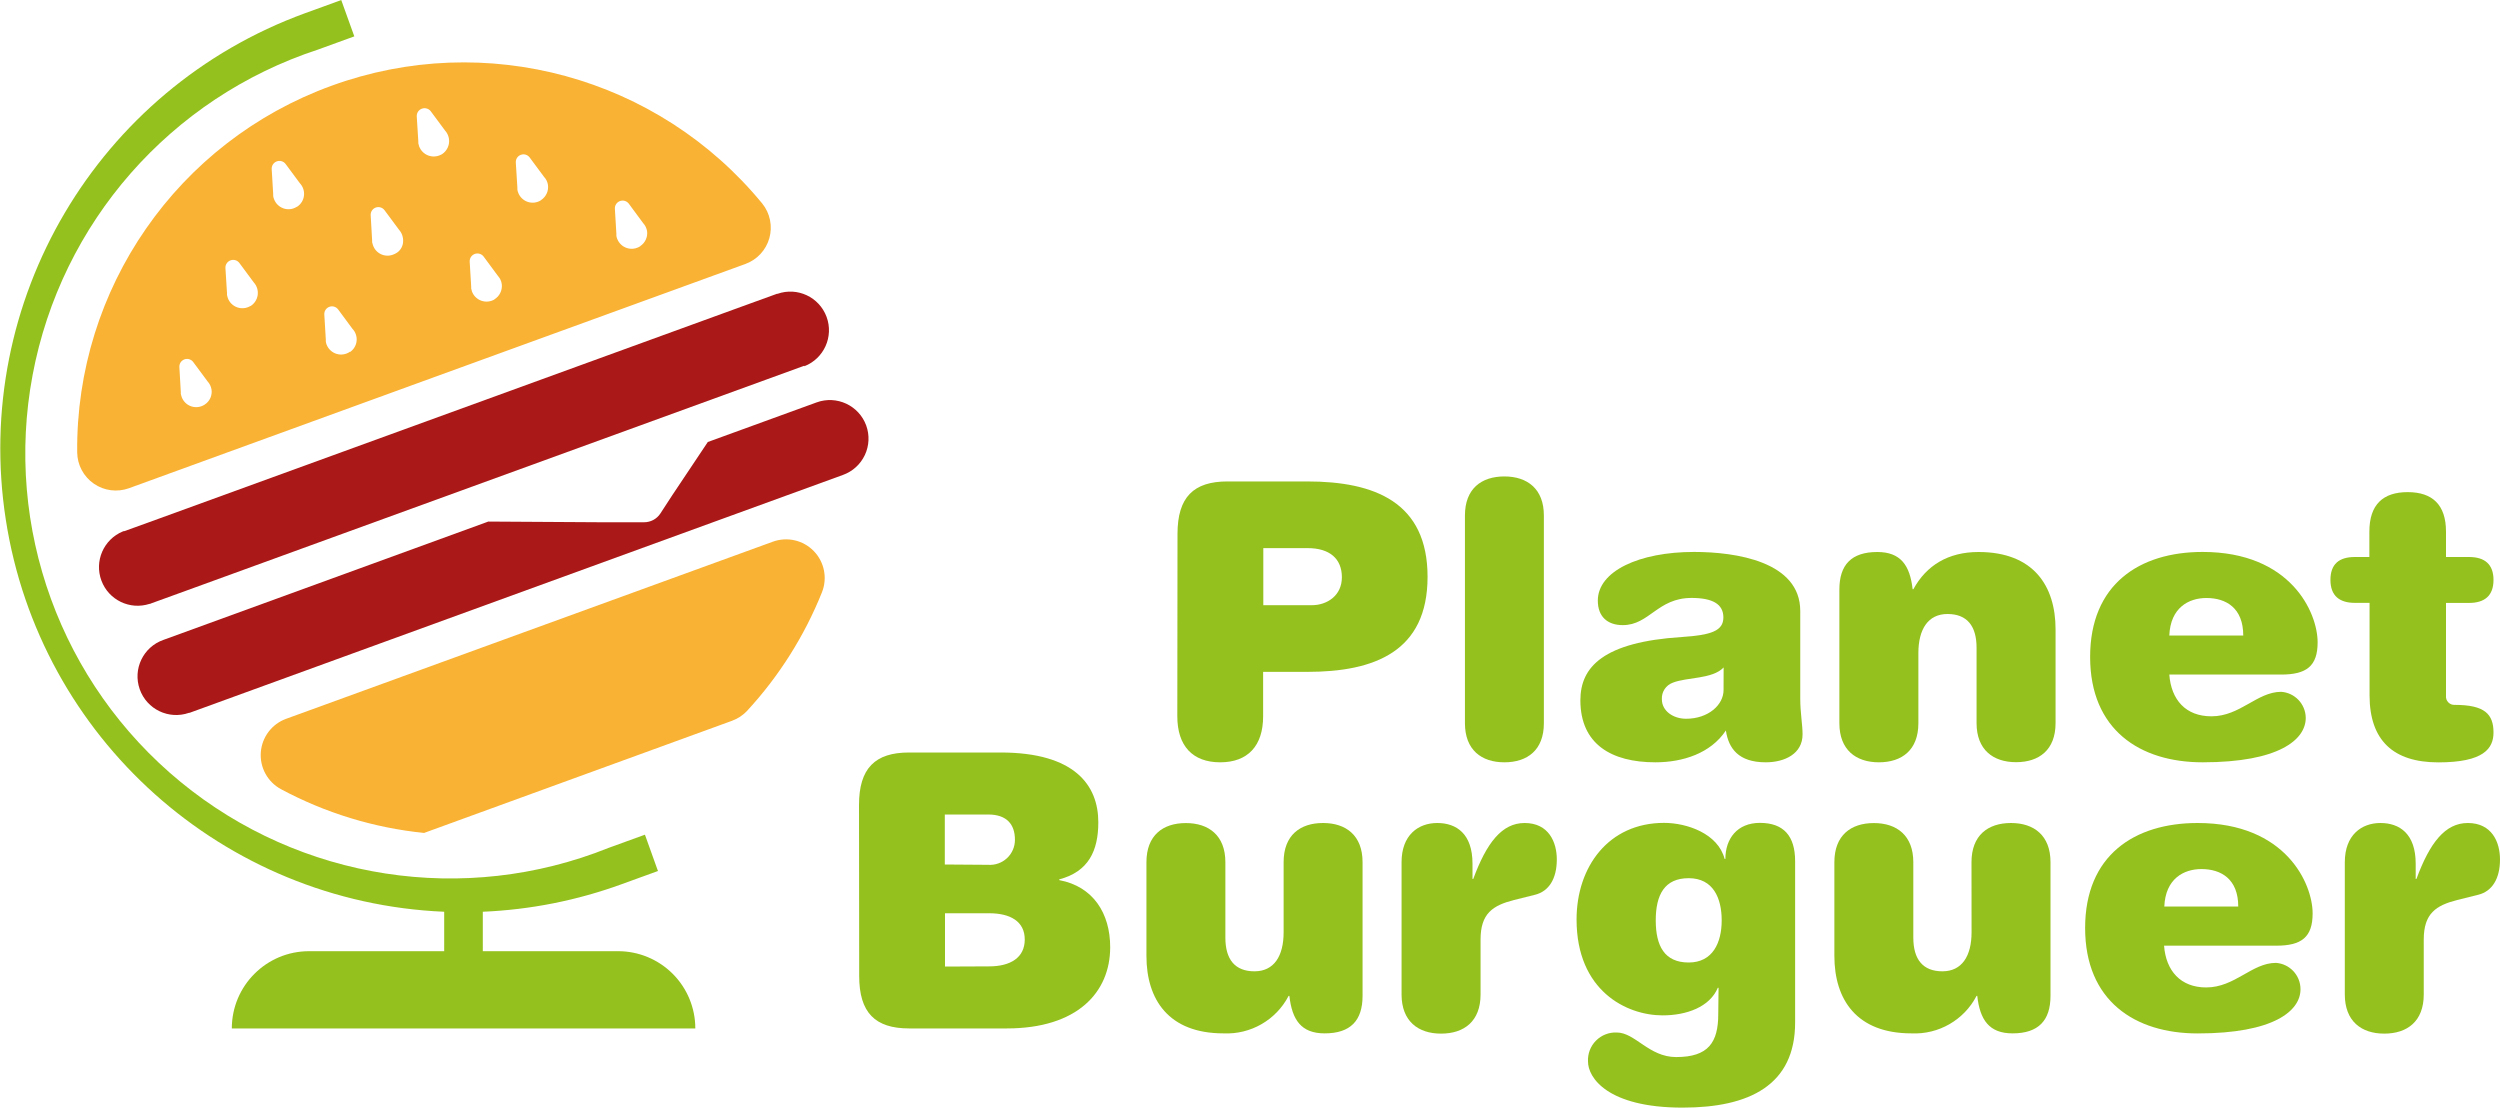
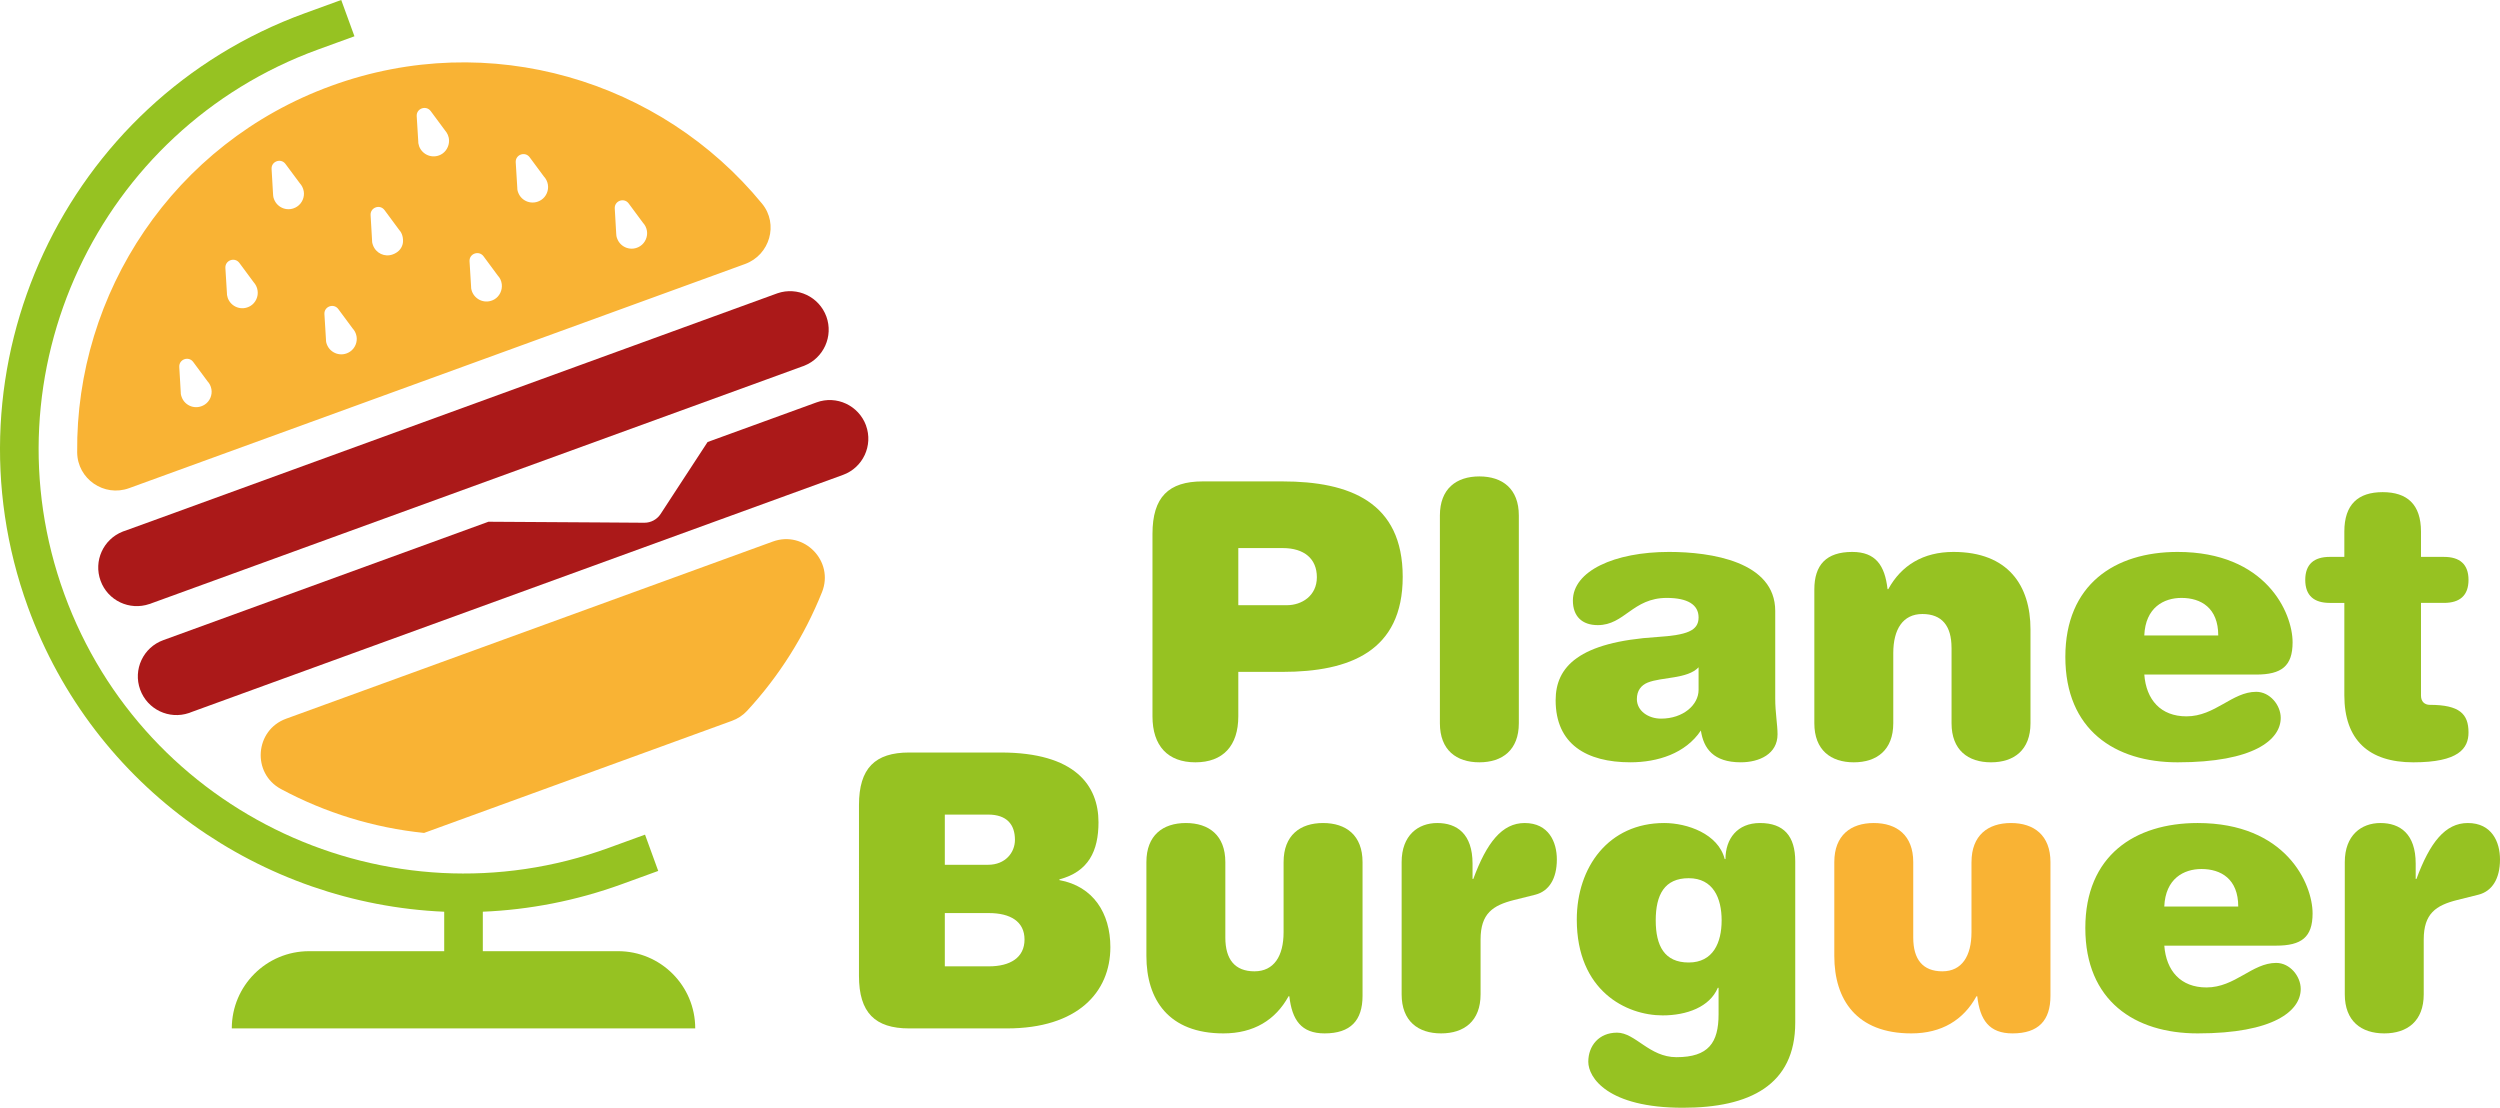
- <svg xmlns="http://www.w3.org/2000/svg" id="Capa_1" data-name="Capa 1" viewBox="0 0 400 177.24">
-   <defs>
-     <style>.cls-1{fill:#95c11f;}.cls-2{fill:#f9b233;}.cls-3{fill:#aa1917;}</style>
-   </defs>
-   <path class="cls-1" d="M291.15,417.31c0-5.89,2.57-8.4,8-8.4h12.75c10.79,0,19.26,3.31,19.26,15.26s-8.47,15.21-19.26,15.21h-7.05v7.11c0,4.73-2.45,7.36-6.87,7.36s-6.86-2.63-6.86-7.36Zm21.52,11.4c2.33,0,4.78-1.47,4.78-4.47s-2-4.66-5.46-4.66h-7.11v9.13Z" transform="translate(-102.75 -331.88)" />
-   <path class="cls-1" d="M337.14,414.36c0-4.29,2.63-6.25,6.31-6.25s6.32,2,6.32,6.25V447.6c0,4.29-2.64,6.25-6.32,6.25s-6.31-2-6.31-6.25Z" transform="translate(-102.75 -331.88)" />
-   <path class="cls-1" d="M390.79,443.67c0,2.21.37,4.17.37,5.71,0,3.12-2.88,4.47-5.89,4.47-4.35,0-5.95-2.21-6.38-5.09-2.45,3.68-6.93,5.09-11.28,5.09-7,0-12-2.88-12-9.93,0-5.34,3.68-9.32,16.25-10.12,4.72-.31,6.63-1,6.63-3.13s-1.72-3.12-5.09-3.12c-5.46,0-6.75,4.35-11,4.35-2.51,0-4-1.41-4-3.92,0-4.73,6.63-7.79,15.39-7.79,6.69,0,17,1.53,17,9.44Zm-12.26-5c-1.78,1.9-5.89,1.53-8.16,2.45a2.66,2.66,0,0,0-1.72,2.64c0,1.9,1.84,3.12,3.87,3.12,3.55,0,6-2.21,6-4.6Z" transform="translate(-102.75 -331.88)" />
-   <path class="cls-1" d="M419,435.52c0-3.5-1.53-5.4-4.65-5.4s-4.66,2.45-4.66,6.26V447.6c0,4.29-2.64,6.25-6.32,6.25s-6.32-2-6.32-6.25V426.2c0-3.93,1.9-6,6.07-6,3.74,0,5.22,2.14,5.65,5.95h.12c2.08-3.81,5.58-5.95,10.42-5.95,8.77,0,12.33,5.39,12.33,12.38v15c0,4.29-2.64,6.25-6.32,6.25s-6.32-2-6.32-6.25Z" transform="translate(-102.75 -331.88)" />
-   <path class="cls-1" d="M455.17,453.85c-10.05,0-18-5.21-18-16.86s7.91-16.8,18-16.8c14.11,0,18.4,9.69,18.4,14.47,0,3.8-1.78,5.15-5.83,5.15h-17.9c.3,4.05,2.63,6.68,6.74,6.68,4.6,0,7.3-3.92,11.16-3.92a4.22,4.22,0,0,1,3.93,4.17C471.67,450.23,467.37,453.85,455.17,453.85Zm6.5-20.29c0-4.42-2.76-6-5.89-6-2.82,0-5.76,1.53-5.94,6Z" transform="translate(-102.75 -331.88)" />
-   <path class="cls-1" d="M481.85,416.94c0-4.35,2.2-6.32,6.13-6.32s6.13,2,6.13,6.32V421h3.68c2.51,0,3.92,1.16,3.92,3.67s-1.41,3.68-3.92,3.68h-3.68v14.84a1.33,1.33,0,0,0,1.41,1.47c4.78,0,6.19,1.48,6.19,4.42,0,2.57-1.59,4.78-8.83,4.78s-11-3.55-11-10.73V428.34h-2.33c-2.52,0-3.93-1.16-3.93-3.68S477,421,479.52,421h2.33Z" transform="translate(-102.75 -331.88)" />
-   <path class="cls-1" d="M240.19,460.68c0-5.88,2.57-8.4,8-8.4h14.66c11.89,0,15.63,5.27,15.63,11.16,0,4.6-1.59,7.91-6.25,9.14v.12c5.39,1,8.15,5.27,8.15,10.73,0,7.24-5.27,13-16.55,13H248.22c-5.46,0-8-2.52-8-8.4Zm20.66,9.57a4,4,0,0,0,4.29-4c0-2.45-1.28-4.05-4.29-4.05h-6.93v8ZM261,486.5c3.44,0,5.71-1.41,5.71-4.3S264.41,478,261,478h-7.05v8.53Z" transform="translate(-102.75 -331.88)" />
-   <path class="cls-1" d="M308.13,469.82c0-4.3,2.63-6.26,6.31-6.26s6.32,2,6.32,6.26v21.4c0,3.92-1.9,6-6.07,6-3.74,0-5.21-2.15-5.64-6h-.12a11.16,11.16,0,0,1-10.43,6c-8.77,0-12.32-5.4-12.32-12.39v-15c0-4.3,2.63-6.26,6.31-6.26s6.32,2,6.32,6.26V481.9c0,3.49,1.53,5.39,4.66,5.39s4.66-2.45,4.66-6.25Z" transform="translate(-102.75 -331.88)" />
-   <path class="cls-1" d="M327,469.82c0-4.3,2.64-6.26,5.71-6.26s5.64,1.72,5.64,6.5v2.45h.12c2.15-5.82,4.6-8.95,8.22-8.95,3.86,0,5.15,3.07,5.15,5.83,0,3.12-1.29,5.09-3.44,5.64l-3.43.86c-3.37.86-5.33,2.14-5.33,6.31V491c0,4.29-2.64,6.26-6.32,6.26s-6.32-2-6.32-6.26Z" transform="translate(-102.75 -331.88)" />
-   <path class="cls-1" d="M377.72,489.93h-.12c-1.29,3.07-5,4.41-8.83,4.41C363,494.34,355,490.42,355,479c0-8.41,5.09-15.46,14-15.46,3.68,0,8.64,1.72,9.69,5.77h.12c0-3.25,1.9-5.77,5.52-5.77,3.8,0,5.64,2.09,5.64,6.13v25.82c0,10-7.3,13.61-18,13.61-12.08,0-15.14-4.84-15.14-7.36a4.42,4.42,0,0,1,4.6-4.66c2.94,0,5.15,3.93,9.5,3.93,5.15,0,6.74-2.33,6.74-6.87Zm-4.78-17.54c-3.86,0-5.27,2.64-5.27,6.75s1.41,6.74,5.27,6.74,5.28-3.19,5.28-6.74S376.87,472.39,372.94,472.39Z" transform="translate(-102.75 -331.88)" />
-   <path class="cls-1" d="M418.19,469.82c0-4.3,2.64-6.26,6.32-6.26s6.32,2,6.32,6.26v21.4c0,3.92-1.91,6-6.07,6-3.74,0-5.22-2.15-5.65-6H419a11.15,11.15,0,0,1-10.42,6c-8.77,0-12.33-5.4-12.33-12.39v-15c0-4.3,2.64-6.26,6.32-6.26s6.31,2,6.31,6.26V481.9c0,3.49,1.54,5.39,4.66,5.39s4.66-2.45,4.66-6.25Z" transform="translate(-102.75 -331.88)" />
-   <path class="cls-1" d="M454.37,497.23c-10.05,0-18-5.22-18-16.87s7.91-16.8,18-16.8c14.1,0,18.4,9.69,18.4,14.47,0,3.81-1.78,5.16-5.83,5.16H449c.3,4,2.63,6.68,6.74,6.68,4.6,0,7.3-3.93,11.16-3.93a4.22,4.22,0,0,1,3.93,4.17C470.87,493.61,466.57,497.23,454.37,497.23Zm6.5-20.3c0-4.42-2.76-6-5.89-6-2.82,0-5.76,1.53-5.94,6Z" transform="translate(-102.75 -331.88)" />
-   <path class="cls-1" d="M477.92,469.82c0-4.3,2.64-6.26,5.7-6.26s5.64,1.72,5.64,6.5v2.45h.12c2.15-5.82,4.6-8.95,8.22-8.95,3.86,0,5.15,3.07,5.15,5.83,0,3.12-1.29,5.09-3.43,5.64l-3.44.86c-3.37.86-5.33,2.14-5.33,6.31V491c0,4.29-2.64,6.26-6.32,6.26s-6.31-2-6.31-6.26Z" transform="translate(-102.75 -331.88)" />
-   <path class="cls-2" d="M234.27,426.63a62,62,0,0,1-12,19,6.21,6.21,0,0,1-2.41,1.58L170.6,465.15a61.58,61.58,0,0,1-22.89-7,6.19,6.19,0,0,1,.82-11.26l77.88-28.34A6.18,6.18,0,0,1,234.27,426.63Z" transform="translate(-102.75 -331.88)" />
-   <path class="cls-2" d="M155.77,345.61a61.79,61.79,0,0,0-40.67,58.65,6.18,6.18,0,0,0,8.3,5.73l49.27-17.93L222,374.12a6.17,6.17,0,0,0,2.73-9.65A61.79,61.79,0,0,0,155.77,345.61Zm-20.26,51a2.47,2.47,0,0,1-3.69-1.2,3.32,3.32,0,0,1-.14-.49v-.3l-.23-4a1.23,1.23,0,0,1,2.22-.81l2.29,3.09a2.54,2.54,0,0,1,.63,1.27A2.44,2.44,0,0,1,135.51,396.61Zm7.32-15.78a2.48,2.48,0,0,1-3.63-1.26,4.07,4.07,0,0,1-.13-.5v-.29l-.25-4a1.24,1.24,0,0,1,2.24-.81l2.29,3.09a2.49,2.49,0,0,1-.51,3.79Zm7.47-15.9a2.47,2.47,0,0,1-3.71-1.2,2,2,0,0,1-.13-.5l0-.3-.24-4a1.24,1.24,0,0,1,2.23-.81l2.28,3.08a2.47,2.47,0,0,1-.41,3.74Zm8.47,23.21A2.48,2.48,0,0,1,155,387a1.82,1.82,0,0,1-.12-.5l0-.29-.24-4a1.23,1.23,0,0,1,2.22-.81l2.29,3.1a2.45,2.45,0,0,1-.4,3.71Zm3.66-17a3.12,3.12,0,0,1-.14-.5v-.3l-.23-4a1.23,1.23,0,0,1,2.22-.82l2.29,3.09a2.63,2.63,0,0,1,.68,1.9,2.24,2.24,0,0,1-1,1.81,2.88,2.88,0,0,1-.61.3A2.45,2.45,0,0,1,162.43,371.12Zm10.86-14.5a2.49,2.49,0,0,1-3.48-1.35,4.43,4.43,0,0,1-.13-.49v-.3l-.25-4a1.25,1.25,0,0,1,2.24-.82l2.29,3.09a2.5,2.5,0,0,1-.66,3.88Zm8.56,23.16a2.49,2.49,0,0,1-3.59-1.29,2.81,2.81,0,0,1-.12-.48l0-.29-.24-4a1.24,1.24,0,0,1,2.23-.81L182.4,376a2.44,2.44,0,0,1,.64,1.39A2.5,2.5,0,0,1,181.85,379.78Zm7.5-15.91a2.47,2.47,0,0,1-3.7-1.21,1.76,1.76,0,0,1-.12-.49v-.3l-.25-4a1.23,1.23,0,0,1,2.22-.81l2.29,3.09a2.39,2.39,0,0,1,.63,1.27A2.48,2.48,0,0,1,189.35,363.87Zm15.86,7.37a2.48,2.48,0,0,1-3.72-1.2,1.69,1.69,0,0,1-.12-.48l0-.3-.24-4a1.24,1.24,0,0,1,2.23-.81l2.28,3.09a2.55,2.55,0,0,1,.64,1.28A2.47,2.47,0,0,1,205.21,371.24Z" transform="translate(-102.75 -331.88)" />
-   <path class="cls-3" d="M231.44,390.39l-.16.07-.15.05-5.66,2.06-92.91,33.81-5.65,2.05-.15.07-.09,0a6.18,6.18,0,0,1-4.29-11.58l.16-.06.12,0,5.69-2.06L221.24,381l5.68-2.06.13-.05.1,0a6.18,6.18,0,0,1,4.29,11.59Z" transform="translate(-102.75 -331.88)" />
-   <path class="cls-3" d="M237.62,407.87l-104.37,38-.15.06-.11,0a6.18,6.18,0,0,1-4.11-11.66l52-18.94h0l17.74.11,7.18,0a3.09,3.09,0,0,0,2.61-1.4l1.88-2.89L216,402.6l17.42-6.34a6.19,6.19,0,0,1,7.92,3.69h0A6.17,6.17,0,0,1,237.62,407.87Z" transform="translate(-102.75 -331.88)" />
-   <path class="cls-1" d="M214,496.43H139.84a12.36,12.36,0,0,1,12.36-12.36h21.62v-6.31A74.16,74.16,0,0,1,151.54,334l5.81-2.11.09.25,2,5.56-5.8,2.11a68,68,0,1,0,46.49,127.73l5.81-2.11,2,5.58.09.23-5.81,2.11A74,74,0,0,1,180,477.76v6.31h21.63A12.35,12.35,0,0,1,214,496.43Z" transform="translate(-102.75 -331.88)" />
+ <svg xmlns="http://www.w3.org/2000/svg" version="1.1" id="Capa_1" x="0px" y="0px" width="400px" height="177.24px" viewBox="0 0 400 177.24" style="enable-background:new 0 0 400 177.24;" xml:space="preserve">
+   <path style="fill:#96C222;" d="M184.396,85.425c0-5.886,2.574-8.4,8.031-8.4h12.753c10.793,0,19.254,3.313,19.254,15.269  c0,11.895-8.461,15.207-19.254,15.207h-7.051v7.113c0,4.721-2.453,7.357-6.867,7.357c-4.415,0-6.866-2.637-6.866-7.357V85.425z   M205.916,96.832c2.33,0,4.783-1.475,4.783-4.479c0-2.944-2.023-4.661-5.457-4.661h-7.113v9.14H205.916L205.916,96.832z" />
+   <path style="fill:#96C222;" d="M230.383,82.481c0-4.291,2.637-6.254,6.314-6.254c3.68,0,6.316,1.963,6.316,6.254v33.235  c0,4.293-2.637,6.254-6.316,6.254c-3.678,0-6.314-1.961-6.314-6.254V82.481z" />
+   <path style="fill:#96C222;" d="M284.037,111.791c0,2.209,0.369,4.17,0.369,5.703c0,3.129-2.883,4.475-5.889,4.475  c-4.354,0-5.947-2.205-6.377-5.088c-2.453,3.68-6.928,5.088-11.281,5.088c-6.99,0-11.957-2.881-11.957-9.932  c0-5.334,3.68-9.32,16.248-10.117c4.723-0.307,6.623-0.98,6.623-3.127c0-2.023-1.717-3.127-5.09-3.127  c-5.457,0-6.744,4.354-11.037,4.354c-2.514,0-3.984-1.41-3.984-3.926c0-4.721,6.623-7.786,15.391-7.786  c6.684,0,16.984,1.532,16.984,9.442V111.791L284.037,111.791z M271.773,106.766c-1.777,1.898-5.887,1.531-8.154,2.451  c-1.043,0.43-1.719,1.287-1.719,2.637c0,1.9,1.842,3.127,3.863,3.127c3.557,0,6.01-2.207,6.01-4.6V106.766z" />
+   <path style="fill:#96C222;" d="M312.244,103.637c0-3.494-1.533-5.395-4.66-5.395s-4.66,2.451-4.66,6.254v11.221  c0,4.293-2.637,6.254-6.316,6.254s-6.314-1.961-6.314-6.254v-21.4c0-3.924,1.9-6.008,6.068-6.008c3.74,0,5.213,2.147,5.645,5.95  h0.121c2.086-3.803,5.58-5.95,10.424-5.95c8.768,0,12.326,5.397,12.326,12.387v15.021c0,4.293-2.639,6.254-6.316,6.254  s-6.314-1.961-6.314-6.254v-12.08H312.244z" />
+   <path style="fill:#96C222;" d="M348.422,121.971c-10.057,0-17.967-5.211-17.967-16.863c0-11.588,7.91-16.799,17.967-16.799  c14.102,0,18.393,9.69,18.393,14.473c0,3.801-1.775,5.148-5.822,5.148h-17.904c0.305,4.045,2.635,6.686,6.744,6.686  c4.6,0,7.297-3.926,11.16-3.926c2.207,0,3.924,2.146,3.924,4.168C364.914,118.354,360.623,121.971,348.422,121.971 M354.92,101.676  c0-4.416-2.758-6.01-5.887-6.01c-2.82,0-5.766,1.533-5.947,6.01H354.92z" />
+   <path style="fill:#96C222;" d="M375.094,85.058c0-4.354,2.207-6.315,6.131-6.315s6.133,1.963,6.133,6.315v4.045h3.68  c2.514,0,3.924,1.167,3.924,3.681s-1.41,3.68-3.924,3.68h-3.68v13.918v0.92c0,0.982,0.613,1.473,1.408,1.473  c4.785,0,6.195,1.473,6.195,4.414c0,2.576-1.596,4.783-8.83,4.783c-7.113,0-11.037-3.557-11.037-10.729V96.465h-2.33  c-2.514,0-3.924-1.166-3.924-3.68c0-2.516,1.41-3.683,3.924-3.683h2.33V85.058L375.094,85.058z" />
+   <path style="fill:#96C222;" d="M137.437,128.799c0-5.885,2.574-8.398,8.031-8.398h14.655c11.896,0,15.636,5.273,15.636,11.16  c0,4.6-1.595,7.908-6.254,9.137v0.121c5.396,0.98,8.154,5.273,8.154,10.73c0,7.234-5.273,12.998-16.555,12.998h-15.637  c-5.457,0-8.032-2.514-8.032-8.398L137.437,128.799L137.437,128.799z M158.099,138.365c2.761,0,4.292-1.961,4.292-3.986  c0-2.451-1.286-4.045-4.292-4.045h-6.928v8.031H158.099z M158.222,154.615c3.435,0,5.702-1.41,5.702-4.293  c0-2.881-2.268-4.23-5.702-4.23h-7.051v8.523H158.222z" />
+   <path style="fill:#96C222;" d="M205.375,137.938c0-4.293,2.639-6.254,6.316-6.254c3.68,0,6.316,1.961,6.316,6.254v21.398  c0,3.924-1.902,6.008-6.072,6.008c-3.738,0-5.211-2.145-5.641-5.945h-0.123c-2.084,3.803-5.578,5.945-10.423,5.945  c-8.767,0-12.324-5.395-12.324-12.385v-15.021c0-4.293,2.636-6.254,6.315-6.254s6.315,1.961,6.315,6.254v12.078  c0,3.494,1.533,5.396,4.66,5.396c3.127,0,4.66-2.451,4.66-6.254V137.938L205.375,137.938z" />
+   <path style="fill:#96C222;" d="M224.262,137.938c0-4.293,2.637-6.254,5.703-6.254c3.127,0,5.641,1.715,5.641,6.498v2.451h0.123  c2.146-5.824,4.6-8.949,8.217-8.949c3.863,0,5.15,3.064,5.15,5.824c0,3.125-1.287,5.088-3.436,5.641l-3.434,0.857  c-3.371,0.859-5.334,2.146-5.334,6.316v8.768c0,4.293-2.637,6.254-6.314,6.254c-3.68,0-6.316-1.961-6.316-6.254V137.938  L224.262,137.938z" />
+   <path style="fill:#96C222;" d="M274.971,158.049h-0.121c-1.289,3.064-4.967,4.414-8.83,4.414c-5.824,0-13.734-3.924-13.734-15.328  c0-8.402,5.09-15.451,13.98-15.451c3.68,0,8.646,1.715,9.688,5.766h0.123c0-3.25,1.9-5.766,5.518-5.766  c3.803,0,5.643,2.084,5.643,6.131v25.814c0,9.996-7.299,13.613-17.967,13.613c-12.08,0-15.145-4.846-15.145-7.357  c0-2.574,1.717-4.66,4.598-4.66c2.943,0,5.15,3.924,9.504,3.924c5.152,0,6.744-2.33,6.744-6.867V158.049z M270.189,140.512  c-3.861,0-5.273,2.637-5.273,6.744c0,4.109,1.412,6.744,5.273,6.744c3.926,0,5.273-3.188,5.273-6.744  C275.463,143.701,274.115,140.512,270.189,140.512" />
+   <path style="fill:#F9B334;" d="M315.441,137.938c0-4.293,2.639-6.254,6.316-6.254c3.68,0,6.316,1.961,6.316,6.254v21.398  c0,3.924-1.902,6.008-6.072,6.008c-3.74,0-5.211-2.145-5.641-5.945h-0.123c-2.084,3.803-5.578,5.945-10.424,5.945  c-8.77,0-12.324-5.395-12.324-12.385v-15.021c0-4.293,2.637-6.254,6.314-6.254c3.68,0,6.316,1.961,6.316,6.254v12.078  c0,3.494,1.531,5.396,4.66,5.396c3.127,0,4.658-2.451,4.658-6.254v-11.221H315.441z" />
+   <path style="fill:#96C222;" d="M351.621,165.344c-10.057,0-17.969-5.211-17.969-16.861c0-11.588,7.912-16.799,17.969-16.799  c14.102,0,18.393,9.689,18.393,14.469c0,3.805-1.775,5.15-5.824,5.15h-17.902c0.305,4.047,2.635,6.688,6.744,6.688  c4.6,0,7.297-3.926,11.158-3.926c2.209,0,3.926,2.146,3.926,4.168C368.113,161.729,363.822,165.344,351.621,165.344   M358.119,145.049c0-4.416-2.76-6.008-5.887-6.008c-2.82,0-5.764,1.531-5.947,6.008H358.119z" />
+   <path style="fill:#96C222;" d="M375.166,137.938c0-4.293,2.637-6.254,5.703-6.254c3.127,0,5.641,1.715,5.641,6.498v2.451h0.123  c2.145-5.824,4.6-8.949,8.217-8.949c3.863,0,5.15,3.064,5.15,5.824c0,3.125-1.287,5.088-3.436,5.641l-3.434,0.857  c-3.371,0.859-5.334,2.146-5.334,6.316v8.768c0,4.293-2.637,6.254-6.314,6.254c-3.68,0-6.316-1.961-6.316-6.254V137.938  L375.166,137.938z" />
+   <path style="fill:#F9B334;" d="M131.519,94.748c-2.796,6.979-6.854,13.436-12.009,19.008c-0.661,0.715-1.495,1.248-2.408,1.58  L67.848,133.27c-8.055-0.826-15.829-3.23-22.886-7.02c-4.701-2.523-4.194-9.434,0.82-11.256l77.875-28.347  C128.673,84.822,133.504,89.793,131.519,94.748" />
+   <path style="fill:#F9B334;" d="M53.017,13.728c-25.288,9.199-40.922,33.194-40.669,58.655c0.042,4.253,4.306,7.18,8.303,5.725  l49.272-17.926l49.284-17.941c3.964-1.443,5.401-6.387,2.727-9.65C105.771,12.87,78.335,4.504,53.017,13.728 M32.761,64.733  c-1.41,0.909-3.166,0.243-3.693-1.202c-0.063-0.173-0.112-0.333-0.137-0.495l-0.013-0.297l-0.234-4.026  c-0.071-1.225,1.494-1.792,2.225-0.806l2.286,3.09c0.309,0.332,0.537,0.744,0.632,1.269C33.996,63.209,33.566,64.215,32.761,64.733   M40.078,48.949c-1.397,0.84-3.103,0.173-3.633-1.261c-0.05-0.161-0.1-0.334-0.124-0.494l-0.013-0.297l-0.247-4.018  c-0.074-1.235,1.495-1.805,2.236-0.815l2.287,3.09c0.31,0.346,0.556,0.792,0.63,1.334C41.363,47.441,40.906,48.442,40.078,48.949   M47.55,33.044c-1.398,0.932-3.184,0.267-3.715-1.2c-0.062-0.16-0.111-0.334-0.124-0.494l-0.023-0.297l-0.235-4.017  c-0.074-1.223,1.495-1.792,2.224-0.803l2.286,3.077c0.313,0.348,0.542,0.765,0.635,1.286C48.763,31.528,48.338,32.521,47.55,33.044   M56.018,56.257c-1.4,0.945-3.196,0.28-3.729-1.179c-0.063-0.173-0.111-0.333-0.124-0.494l-0.012-0.297l-0.247-4.029  c-0.075-1.225,1.49-1.795,2.22-0.809l2.291,3.095c0.304,0.328,0.531,0.734,0.627,1.249C57.218,54.727,56.805,55.726,56.018,56.257   M59.678,39.234c-0.062-0.161-0.11-0.334-0.136-0.494l-0.012-0.297l-0.235-4.017c-0.037-0.617,0.334-1.063,0.803-1.235  c0.471-0.187,1.052-0.074,1.423,0.42l2.285,3.09c0.422,0.455,0.695,1.059,0.679,1.897c-0.016,0.733-0.413,1.418-1.036,1.806  c-0.2,0.125-0.393,0.235-0.606,0.301C61.557,41.188,60.148,40.52,59.678,39.234 M70.535,24.737  c-1.365,0.705-2.967,0.035-3.479-1.346c-0.049-0.161-0.099-0.334-0.124-0.495L66.92,22.6l-0.247-4.018  c-0.074-1.223,1.495-1.792,2.237-0.814l2.286,3.089c0.366,0.425,0.645,0.954,0.652,1.647C71.859,23.42,71.348,24.318,70.535,24.737   M79.104,47.897c-1.39,0.804-3.067,0.136-3.595-1.284c-0.049-0.161-0.099-0.321-0.123-0.482l-0.013-0.297l-0.247-4.027  c-0.074-1.225,1.495-1.793,2.237-0.805l2.286,3.09c0.332,0.357,0.57,0.807,0.637,1.389C80.394,46.43,79.931,47.417,79.104,47.897   M86.595,31.99c-1.406,0.912-3.169,0.246-3.695-1.209c-0.062-0.161-0.111-0.334-0.123-0.494l-0.014-0.297l-0.247-4.022  c-0.075-1.227,1.493-1.798,2.226-0.81l2.286,3.089c0.308,0.333,0.537,0.744,0.631,1.27C87.828,30.46,87.4,31.467,86.595,31.99   M102.457,39.36c-1.399,0.93-3.184,0.265-3.714-1.201c-0.063-0.161-0.112-0.321-0.124-0.482l-0.025-0.297l-0.233-4.025  c-0.072-1.226,1.494-1.792,2.224-0.807l2.286,3.09c0.312,0.337,0.543,0.755,0.635,1.276C103.67,37.844,103.245,38.836,102.457,39.36  " />
+   <path style="fill:#AB1919;" d="M128.688,58.513c-0.05,0.025-0.111,0.037-0.161,0.063c-0.05,0.012-0.1,0.037-0.148,0.049l-5.66,2.064  L29.808,94.5l-5.646,2.053c-0.05,0.023-0.099,0.037-0.149,0.064c-0.037,0.012-0.061,0.021-0.098,0.021  c-3.189,1.102-6.674-0.543-7.823-3.721c-1.149-3.15,0.42-6.624,3.534-7.859c0.05-0.023,0.111-0.036,0.161-0.062  c0.037-0.014,0.086-0.025,0.123-0.037l5.685-2.063l92.897-33.825l5.673-2.064c0.037-0.012,0.086-0.037,0.136-0.049  c0.037-0.012,0.063-0.025,0.1-0.037c3.176-1.088,6.66,0.558,7.821,3.732C133.358,53.805,131.789,57.278,128.688,58.513" />
+   <path style="fill:#AB1919;" d="M134.866,75.988L30.5,113.977c-0.049,0.025-0.099,0.037-0.148,0.064  c-0.036,0.012-0.073,0.023-0.11,0.037c-3.189,1.088-6.661-0.568-7.812-3.732c-1.174-3.213,0.482-6.76,3.696-7.922l52.028-18.946  h0.012l17.747,0.111l7.173,0.05c1.052,0.008,2.035-0.52,2.61-1.401l1.883-2.888l5.635-8.626l17.425-6.339  c3.201-1.175,6.736,0.481,7.923,3.682v0.015C139.723,71.28,138.079,74.826,134.866,75.988" />
+   <path style="fill:#96C222;" d="M111.237,164.547h-74.15c0-6.834,5.537-12.357,12.359-12.357h21.627v-6.313  c-29.104-1.25-56.033-19.699-66.6-48.73C-9.503,58.724,10.369,16.087,48.791,2.11l5.808-2.113l0.087,0.247l2.026,5.561l-5.808,2.113  C15.683,20.734-2.533,59.813,10.282,95.035c12.815,35.221,51.905,53.447,87.114,40.621l5.808-2.113l2.027,5.574l0.086,0.232  l-5.809,2.113c-7.341,2.668-14.83,4.104-22.257,4.412v6.314h21.627C105.713,152.189,111.237,157.713,111.237,164.547" />
</svg>
